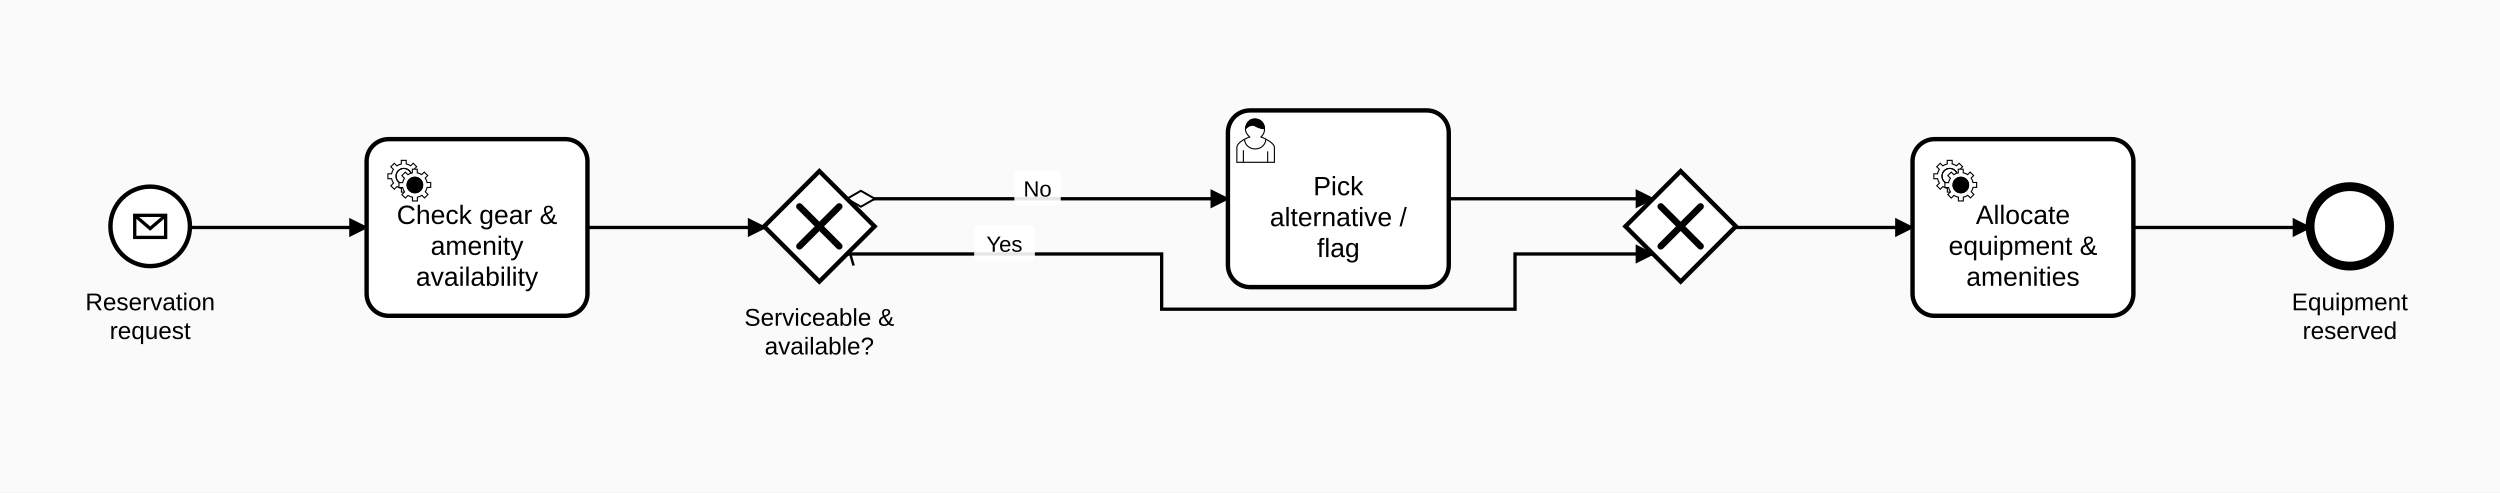
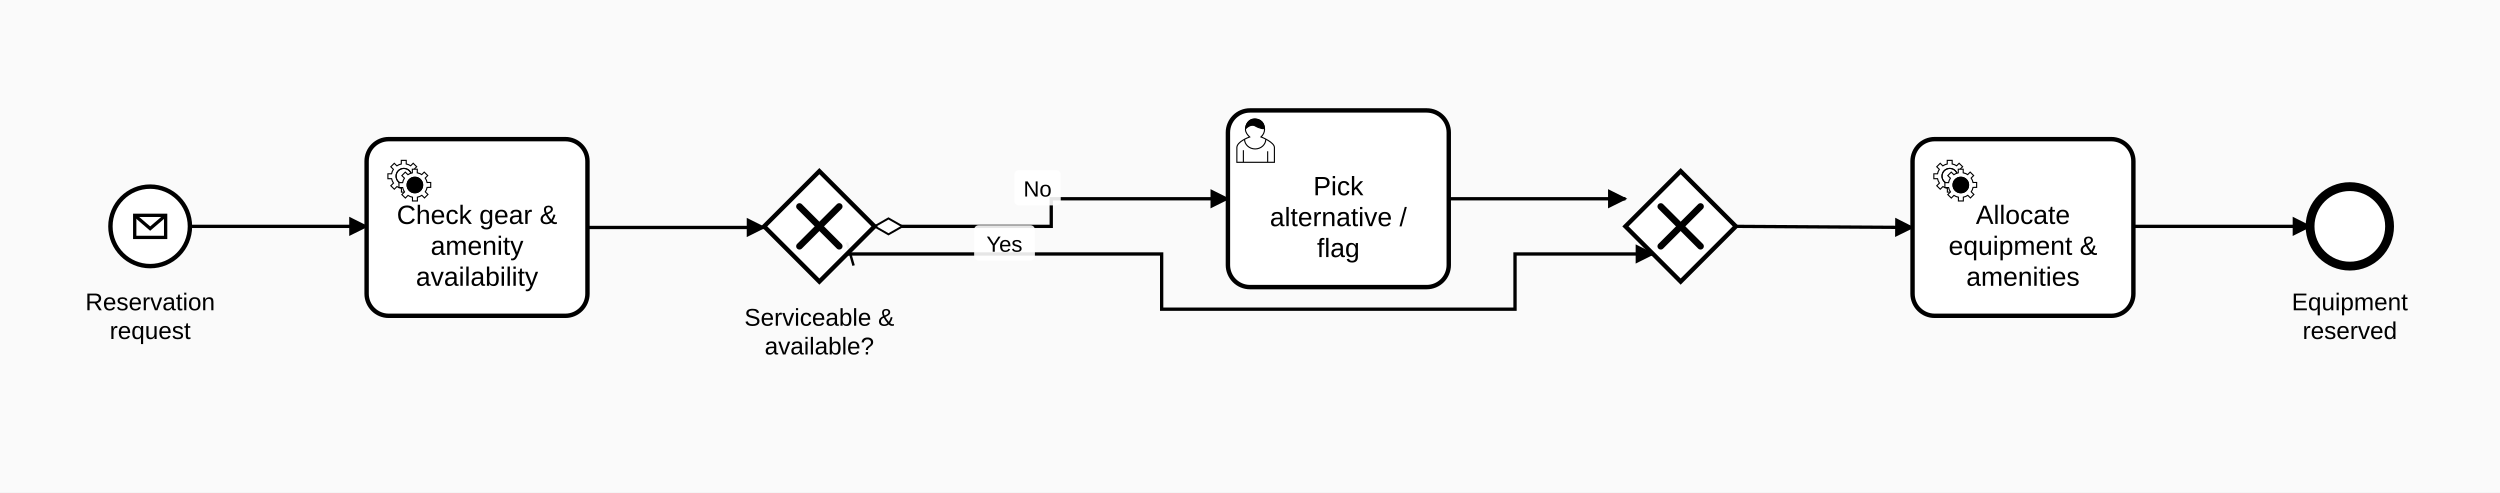
<svg xmlns="http://www.w3.org/2000/svg" width="1132" height="223" viewBox="0 0 1132 223" font-family="Arial, sans-serif">
  <defs>
    <marker id="seq-end" viewBox="0 0 20 20" refX="11" refY="10" markerWidth="10" markerHeight="10" orient="auto">
      <path d="M 1 5 L 11 10 L 1 15 Z" fill="#000000" stroke="#000000" stroke-width="1" />
    </marker>
    <marker id="seq-default-src" viewBox="0 0 20 20" refX="6" refY="10" markerWidth="10" markerHeight="10" orient="auto">
      <path d="M 6 3 L 10 17" stroke="#000000" stroke-width="1.5" />
    </marker>
    <marker id="seq-conditional-src" viewBox="0 0 20 20" refX="1" refY="10" markerWidth="12" markerHeight="12" orient="auto">
      <path d="M 1 10 L 8 6 L 15 10 L 8 14 Z" fill="#ffffff" stroke="#000000" stroke-width="1" />
    </marker>
    <marker id="msg-start" viewBox="0 0 20 20" refX="6" refY="6" markerWidth="20" markerHeight="20" orient="auto">
      <circle cx="6" cy="6" r="3.5" fill="#ffffff" stroke="#000000" stroke-width="1" />
    </marker>
    <marker id="msg-end" viewBox="0 0 20 20" refX="8.5" refY="5" markerWidth="20" markerHeight="20" orient="auto">
      <path d="m 1 5 l 0 -3 l 7 3 l -7 3 z" fill="#ffffff" stroke="#000000" stroke-width="1" stroke-linecap="butt" />
    </marker>
    <marker id="assoc-end" viewBox="0 0 20 20" refX="11" refY="10" markerWidth="10" markerHeight="10" orient="auto">
      <path d="M 1 5 L 11 10 L 1 15" fill="none" stroke="#000000" stroke-width="1.5" />
    </marker>
  </defs>
  <rect width="1132" height="223" fill="#fafafa" />
-   <path d="M 86 103 L 166 103" stroke="#000000" stroke-width="1.5" fill="none" marker-end="url(#seq-end)" />
-   <path d="M 266 103 L 346.5 103" stroke="#000000" stroke-width="1.5" fill="none" marker-end="url(#seq-end)" />
-   <path d="M 383.5 90 L 556 90" stroke="#000000" stroke-width="1.5" fill="none" marker-start="url(#seq-conditional-src)" marker-end="url(#seq-end)" />
+   <path d="M 86 102.5 L 166 102.5" stroke="#000000" stroke-width="1.5" fill="none" marker-end="url(#seq-end)" />
+   <path d="M 266 103 L 346 103" stroke="#000000" stroke-width="1.5" fill="none" marker-end="url(#seq-end)" />
+   <path d="M 396 102.5 L 476 102.5 L 476 90 L 556 90" stroke="#000000" stroke-width="1.5" fill="none" marker-start="url(#seq-conditional-src)" marker-end="url(#seq-end)" />
  <rect x="459.3" y="77" width="21" height="16" rx="2" fill="white" fill-opacity="0.9" />
  <text x="469.8" y="89" text-anchor="middle" font-size="10" fill="#000000">No</text>
-   <path d="M 656 90 L 748.5 90" stroke="#000000" stroke-width="1.5" fill="none" marker-end="url(#seq-end)" />
+   <path d="M 656 90 L 736 90" stroke="#000000" stroke-width="1.5" fill="none" marker-end="url(#seq-end)" />
  <path d="M 383.5 115 L 526 115 L 526 140 L 686 140 L 686 115 L 748.5 115" stroke="#000000" stroke-width="1.5" fill="none" marker-start="url(#seq-default-src)" marker-end="url(#seq-end)" />
  <rect x="441.1" y="102" width="27.5" height="16" rx="2" fill="white" fill-opacity="0.9" />
  <text x="454.8" y="114" text-anchor="middle" font-size="10" fill="#000000">Yes</text>
-   <path d="M 785.5 103 L 866 103" stroke="#000000" stroke-width="1.5" fill="none" marker-end="url(#seq-end)" />
-   <path d="M 966 103 L 1046 103" stroke="#000000" stroke-width="1.5" fill="none" marker-end="url(#seq-end)" />
+   <path d="M 786 102.5 L 866 103" stroke="#000000" stroke-width="1.5" fill="none" marker-end="url(#seq-end)" />
+   <path d="M 966 102.5 L 1046 102.5" stroke="#000000" stroke-width="1.5" fill="none" marker-end="url(#seq-end)" />
  <circle cx="68" cy="102.5" r="18" fill="#ffffff" fill-opacity="0.95" stroke="#000000" stroke-width="2" />
  <rect x="61" y="97.5" width="14" height="10" fill="#ffffff" stroke="#000000" stroke-width="1.5" />
  <path d="M 61,97.5 L 68,103.5 L 75,97.5" fill="none" stroke="#000000" stroke-width="1.5" />
  <text x="68" y="140.5" text-anchor="middle" font-size="11" fill="#000000">Reservation</text>
  <text x="68" y="153.5" text-anchor="middle" font-size="11" fill="#000000">request</text>
  <rect x="166" y="63" width="100" height="80" rx="10" ry="10" fill="#ffffff" fill-opacity="0.95" stroke="#000000" stroke-width="2" />
  <g>
    <path d="m 184,87 v -1.713 c 0.352,-0.071 0.704,-0.178 1.048,-0.321 0.344,-0.145 0.666,-0.321 0.966,-0.521 l 1.194,1.18 1.567,-1.577 -1.195,-1.18 c 0.403,-0.614 0.683,-1.299 0.825,-2.018 l 1.622,-0.01 v -2.22 l -1.637,0.01 c -0.073,-0.352 -0.178,-0.7 -0.324,-1.044 -0.145,-0.344 -0.321,-0.664 -0.523,-0.962 l 1.131,-1.136 -1.583,-1.563 -1.13,1.136 c -0.614,-0.401 -1.303,-0.681 -2.023,-0.822 l 0.009,-1.619 h -2.241 l 0.004,1.631 c -0.354,0.074 -0.705,0.18 -1.05,0.324 -0.344,0.144 -0.665,0.321 -0.964,0.52 l -1.17,-1.158 -1.567,1.579 1.168,1.157 c -0.403,0.613 -0.683,1.298 -0.825,2.017 l -1.659,0.003 v 2.222 l 1.672,-0.006 c 0.073,0.351 0.18,0.702 0.324,1.045 0.145,0.344 0.321,0.664 0.523,0.961 l -1.199,1.197 1.584,1.56 1.196,-1.193 c 0.614,0.403 1.303,0.682 2.023,0.823 l 0.001,1.699 h 2.227 z m 0.221,-3.996 c -1.789,0.75 -3.858,-0.093 -4.61,-1.874 -0.752,-1.783 0.091,-3.846 1.88,-4.596 1.788,-0.749 3.857,0.093 4.609,1.874 0.752,1.782 -0.091,3.846 -1.879,4.596 z" fill="#ffffff" stroke="#000000" stroke-width="0.5" />
    <path d="m 184.221,83.004 c -1.789,0.75 -3.858,-0.093 -4.61,-1.874 -0.752,-1.783 0.091,-3.846 1.88,-4.596 1.788,-0.749 3.857,0.093 4.609,1.874 0.752,1.782 -0.091,3.846 -1.879,4.596 z" fill="none" stroke="#000000" stroke-width="0.5" />
    <path d="m 189,91 v -1.713 c 0.352,-0.071 0.704,-0.178 1.048,-0.321 0.344,-0.145 0.666,-0.321 0.966,-0.521 l 1.194,1.18 1.567,-1.577 -1.195,-1.18 c 0.403,-0.614 0.683,-1.299 0.825,-2.018 l 1.622,-0.01 v -2.22 l -1.637,0.01 c -0.073,-0.352 -0.178,-0.7 -0.324,-1.044 -0.145,-0.344 -0.321,-0.664 -0.523,-0.962 l 1.131,-1.136 -1.583,-1.563 -1.13,1.136 c -0.614,-0.401 -1.303,-0.681 -2.023,-0.822 l 0.009,-1.619 h -2.241 l 0.004,1.631 c -0.354,0.074 -0.705,0.18 -1.05,0.324 -0.344,0.144 -0.665,0.321 -0.964,0.52 l -1.17,-1.158 -1.567,1.579 1.168,1.157 c -0.403,0.613 -0.683,1.298 -0.825,2.017 l -1.659,0.003 v 2.222 l 1.672,-0.006 c 0.073,0.351 0.18,0.702 0.324,1.045 0.145,0.344 0.321,0.664 0.523,0.961 l -1.199,1.197 1.584,1.56 1.196,-1.193 c 0.614,0.403 1.303,0.682 2.023,0.823 l 0.001,1.699 h 2.227 z m 0.221,-3.996 c -1.789,0.75 -3.858,-0.093 -4.61,-1.874 -0.752,-1.783 0.091,-3.846 1.88,-4.596 1.788,-0.749 3.857,0.093 4.609,1.874 0.752,1.782 -0.091,3.846 -1.879,4.596 z" fill="#ffffff" stroke="#000000" stroke-width="0.5" />
    <path d="m 189.221,87.004 c -1.789,0.75 -3.858,-0.093 -4.61,-1.874 -0.752,-1.783 0.091,-3.846 1.88,-4.596 1.788,-0.749 3.857,0.093 4.609,1.874 0.752,1.782 -0.091,3.846 -1.879,4.596 z" fill="#000000" stroke="#000000" stroke-width="0.5" />
  </g>
  <text x="216" y="98" text-anchor="middle" dominant-baseline="middle" font-size="12" fill="#000000">Check gear &amp;</text>
  <text x="216" y="112" text-anchor="middle" dominant-baseline="middle" font-size="12" fill="#000000">amenity</text>
  <text x="216" y="126" text-anchor="middle" dominant-baseline="middle" font-size="12" fill="#000000">availability</text>
  <polygon points="371,77.5 396,102.5 371,127.5 346,102.5" fill="#ffffff" fill-opacity="0.95" stroke="#000000" stroke-width="2" />
  <line x1="362" y1="93.5" x2="380" y2="111.5" stroke="#000000" stroke-width="3" stroke-linecap="round" />
  <line x1="380" y1="93.5" x2="362" y2="111.5" stroke="#000000" stroke-width="3" stroke-linecap="round" />
  <text x="371" y="147.5" text-anchor="middle" font-size="11" fill="#000000">Serviceable &amp;</text>
  <text x="371" y="160.5" text-anchor="middle" font-size="11" fill="#000000">available?</text>
  <rect x="556" y="50" width="100" height="80" rx="10" ry="10" fill="#ffffff" fill-opacity="0.95" stroke="#000000" stroke-width="2" />
  <g>
    <path d="m 571,62 c 0.909,-0.845 1.594,-2.049 1.594,-3.385 0,-2.554 -1.805,-4.622 -4.357,-4.622 -2.552,0 -4.288,2.068 -4.288,4.622 0,1.348 0.974,2.562 1.896,3.405 -0.529,0.187 -5.669,2.097 -5.794,4.756 v 6.718 h 17 v -6.718 c 0,-2.298 -5.528,-4.595 -6.051,-4.776 z m -8,6 l 0,5.5 m 11,0 l 0,-5" fill="#ffffff" stroke="#000000" stroke-width="0.5" />
    <path d="m 573.162,63.009 c 0,2.447 -2.158,4.431 -4.821,4.431 -2.665,0 -4.822,-1.981 -4.822,-4.431" fill="none" stroke="#000000" stroke-width="0.5" />
    <path d="m 564.1,58.2 c 0,0 2.251,-2.358 4.274,-1.177 2.024,1.181 4.221,1.537 4.124,0.965 -0.098,-0.57 -0.117,-3.791 -4.191,-4.136 -3.575,0.001 -4.208,3.367 -4.207,4.348 z" fill="#000000" stroke="#000000" stroke-width="0.5" />
  </g>
  <text x="606" y="85" text-anchor="middle" dominant-baseline="middle" font-size="12" fill="#000000">Pick</text>
  <text x="606" y="99" text-anchor="middle" dominant-baseline="middle" font-size="12" fill="#000000">alternative /</text>
  <text x="606" y="113" text-anchor="middle" dominant-baseline="middle" font-size="12" fill="#000000">flag</text>
  <polygon points="761,77.5 786,102.5 761,127.5 736,102.5" fill="#ffffff" fill-opacity="0.95" stroke="#000000" stroke-width="2" />
  <line x1="752" y1="93.5" x2="770" y2="111.5" stroke="#000000" stroke-width="3" stroke-linecap="round" />
  <line x1="770" y1="93.5" x2="752" y2="111.5" stroke="#000000" stroke-width="3" stroke-linecap="round" />
  <rect x="866" y="63" width="100" height="80" rx="10" ry="10" fill="#ffffff" fill-opacity="0.95" stroke="#000000" stroke-width="2" />
  <g>
    <path d="m 884,87 v -1.713 c 0.352,-0.071 0.704,-0.178 1.048,-0.321 0.344,-0.145 0.666,-0.321 0.966,-0.521 l 1.194,1.18 1.567,-1.577 -1.195,-1.18 c 0.403,-0.614 0.683,-1.299 0.825,-2.018 l 1.622,-0.01 v -2.22 l -1.637,0.01 c -0.073,-0.352 -0.178,-0.7 -0.324,-1.044 -0.145,-0.344 -0.321,-0.664 -0.523,-0.962 l 1.131,-1.136 -1.583,-1.563 -1.13,1.136 c -0.614,-0.401 -1.303,-0.681 -2.023,-0.822 l 0.009,-1.619 h -2.241 l 0.004,1.631 c -0.354,0.074 -0.705,0.18 -1.05,0.324 -0.344,0.144 -0.665,0.321 -0.964,0.52 l -1.17,-1.158 -1.567,1.579 1.168,1.157 c -0.403,0.613 -0.683,1.298 -0.825,2.017 l -1.659,0.003 v 2.222 l 1.672,-0.006 c 0.073,0.351 0.18,0.702 0.324,1.045 0.145,0.344 0.321,0.664 0.523,0.961 l -1.199,1.197 1.584,1.56 1.196,-1.193 c 0.614,0.403 1.303,0.682 2.023,0.823 l 0.001,1.699 h 2.227 z m 0.221,-3.996 c -1.789,0.75 -3.858,-0.093 -4.61,-1.874 -0.752,-1.783 0.091,-3.846 1.88,-4.596 1.788,-0.749 3.857,0.093 4.609,1.874 0.752,1.782 -0.091,3.846 -1.879,4.596 z" fill="#ffffff" stroke="#000000" stroke-width="0.5" />
    <path d="m 884.221,83.004 c -1.789,0.75 -3.858,-0.093 -4.61,-1.874 -0.752,-1.783 0.091,-3.846 1.88,-4.596 1.788,-0.749 3.857,0.093 4.609,1.874 0.752,1.782 -0.091,3.846 -1.879,4.596 z" fill="none" stroke="#000000" stroke-width="0.5" />
    <path d="m 889,91 v -1.713 c 0.352,-0.071 0.704,-0.178 1.048,-0.321 0.344,-0.145 0.666,-0.321 0.966,-0.521 l 1.194,1.18 1.567,-1.577 -1.195,-1.18 c 0.403,-0.614 0.683,-1.299 0.825,-2.018 l 1.622,-0.01 v -2.22 l -1.637,0.01 c -0.073,-0.352 -0.178,-0.7 -0.324,-1.044 -0.145,-0.344 -0.321,-0.664 -0.523,-0.962 l 1.131,-1.136 -1.583,-1.563 -1.13,1.136 c -0.614,-0.401 -1.303,-0.681 -2.023,-0.822 l 0.009,-1.619 h -2.241 l 0.004,1.631 c -0.354,0.074 -0.705,0.18 -1.05,0.324 -0.344,0.144 -0.665,0.321 -0.964,0.52 l -1.17,-1.158 -1.567,1.579 1.168,1.157 c -0.403,0.613 -0.683,1.298 -0.825,2.017 l -1.659,0.003 v 2.222 l 1.672,-0.006 c 0.073,0.351 0.18,0.702 0.324,1.045 0.145,0.344 0.321,0.664 0.523,0.961 l -1.199,1.197 1.584,1.56 1.196,-1.193 c 0.614,0.403 1.303,0.682 2.023,0.823 l 0.001,1.699 h 2.227 z m 0.221,-3.996 c -1.789,0.75 -3.858,-0.093 -4.61,-1.874 -0.752,-1.783 0.091,-3.846 1.88,-4.596 1.788,-0.749 3.857,0.093 4.609,1.874 0.752,1.782 -0.091,3.846 -1.879,4.596 z" fill="#ffffff" stroke="#000000" stroke-width="0.5" />
    <path d="m 889.221,87.004 c -1.789,0.75 -3.858,-0.093 -4.61,-1.874 -0.752,-1.783 0.091,-3.846 1.88,-4.596 1.788,-0.749 3.857,0.093 4.609,1.874 0.752,1.782 -0.091,3.846 -1.879,4.596 z" fill="#000000" stroke="#000000" stroke-width="0.5" />
  </g>
  <text x="916" y="98" text-anchor="middle" dominant-baseline="middle" font-size="12" fill="#000000">Allocate</text>
  <text x="916" y="112" text-anchor="middle" dominant-baseline="middle" font-size="12" fill="#000000">equipment &amp;</text>
  <text x="916" y="126" text-anchor="middle" dominant-baseline="middle" font-size="12" fill="#000000">amenities</text>
  <circle cx="1064" cy="102.5" r="18" fill="#ffffff" fill-opacity="0.95" stroke="#000000" stroke-width="4" />
  <text x="1064" y="140.5" text-anchor="middle" font-size="11" fill="#000000">Equipment</text>
  <text x="1064" y="153.5" text-anchor="middle" font-size="11" fill="#000000">reserved</text>
</svg>
